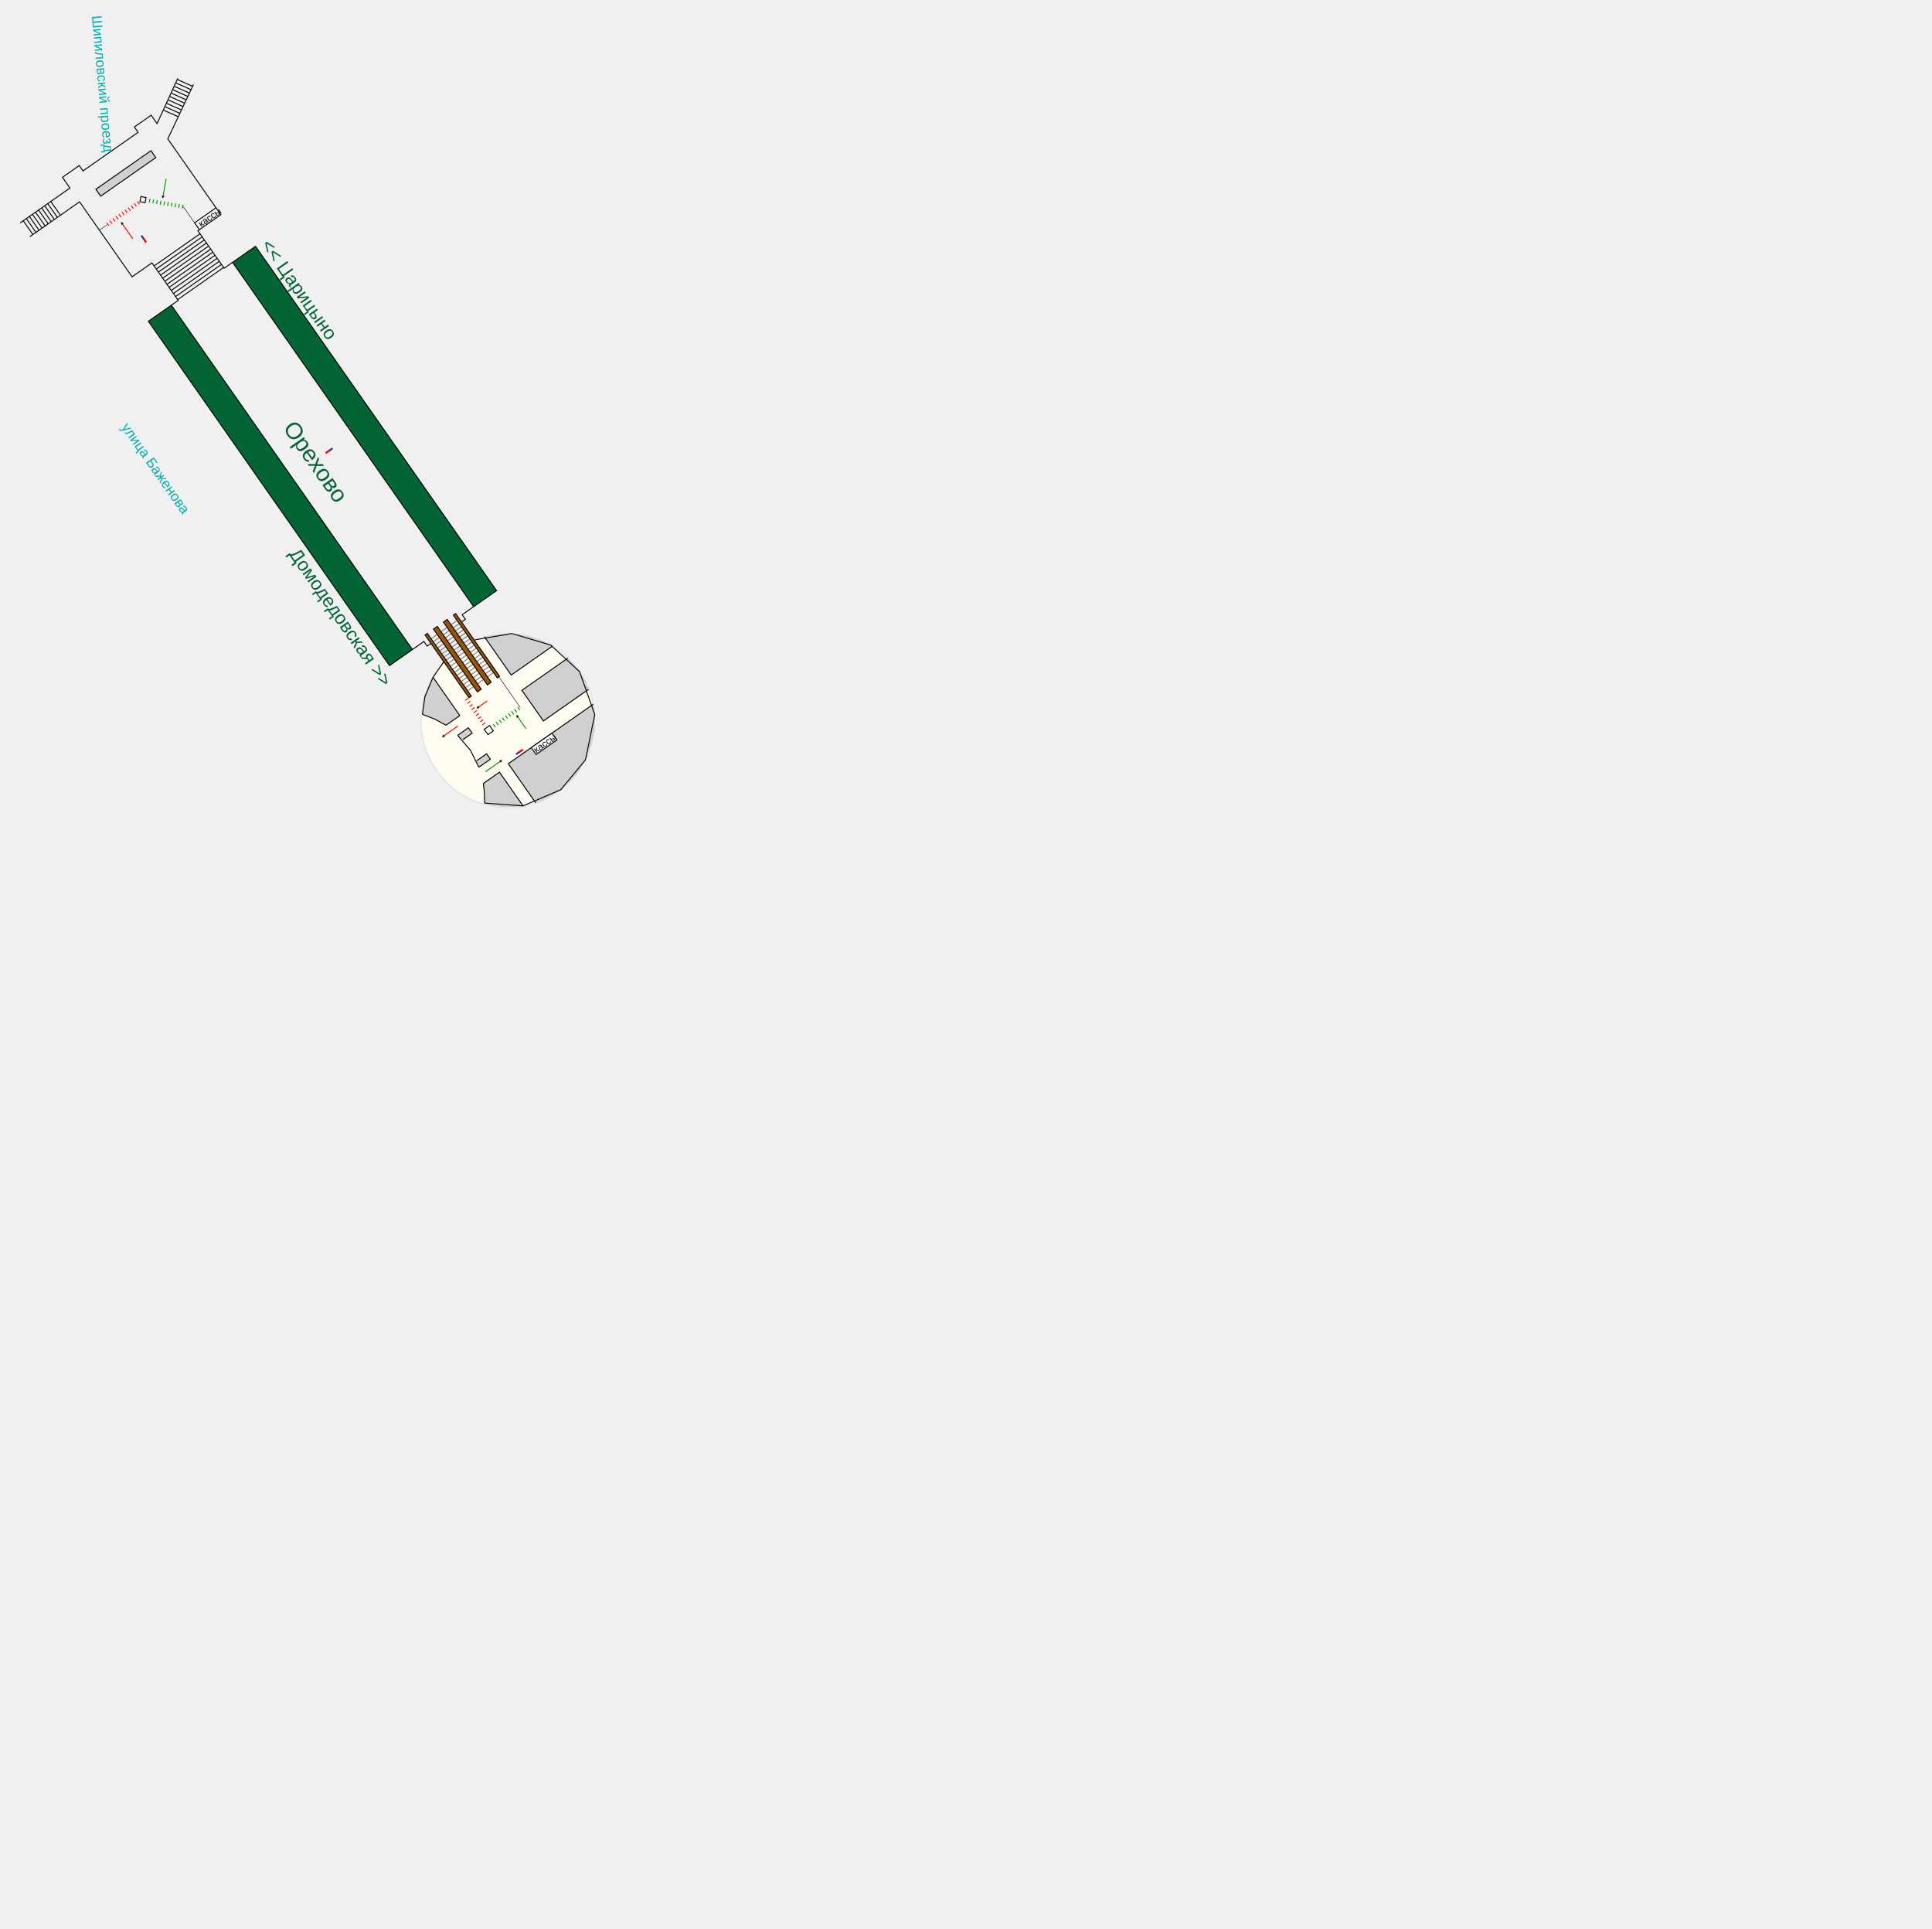
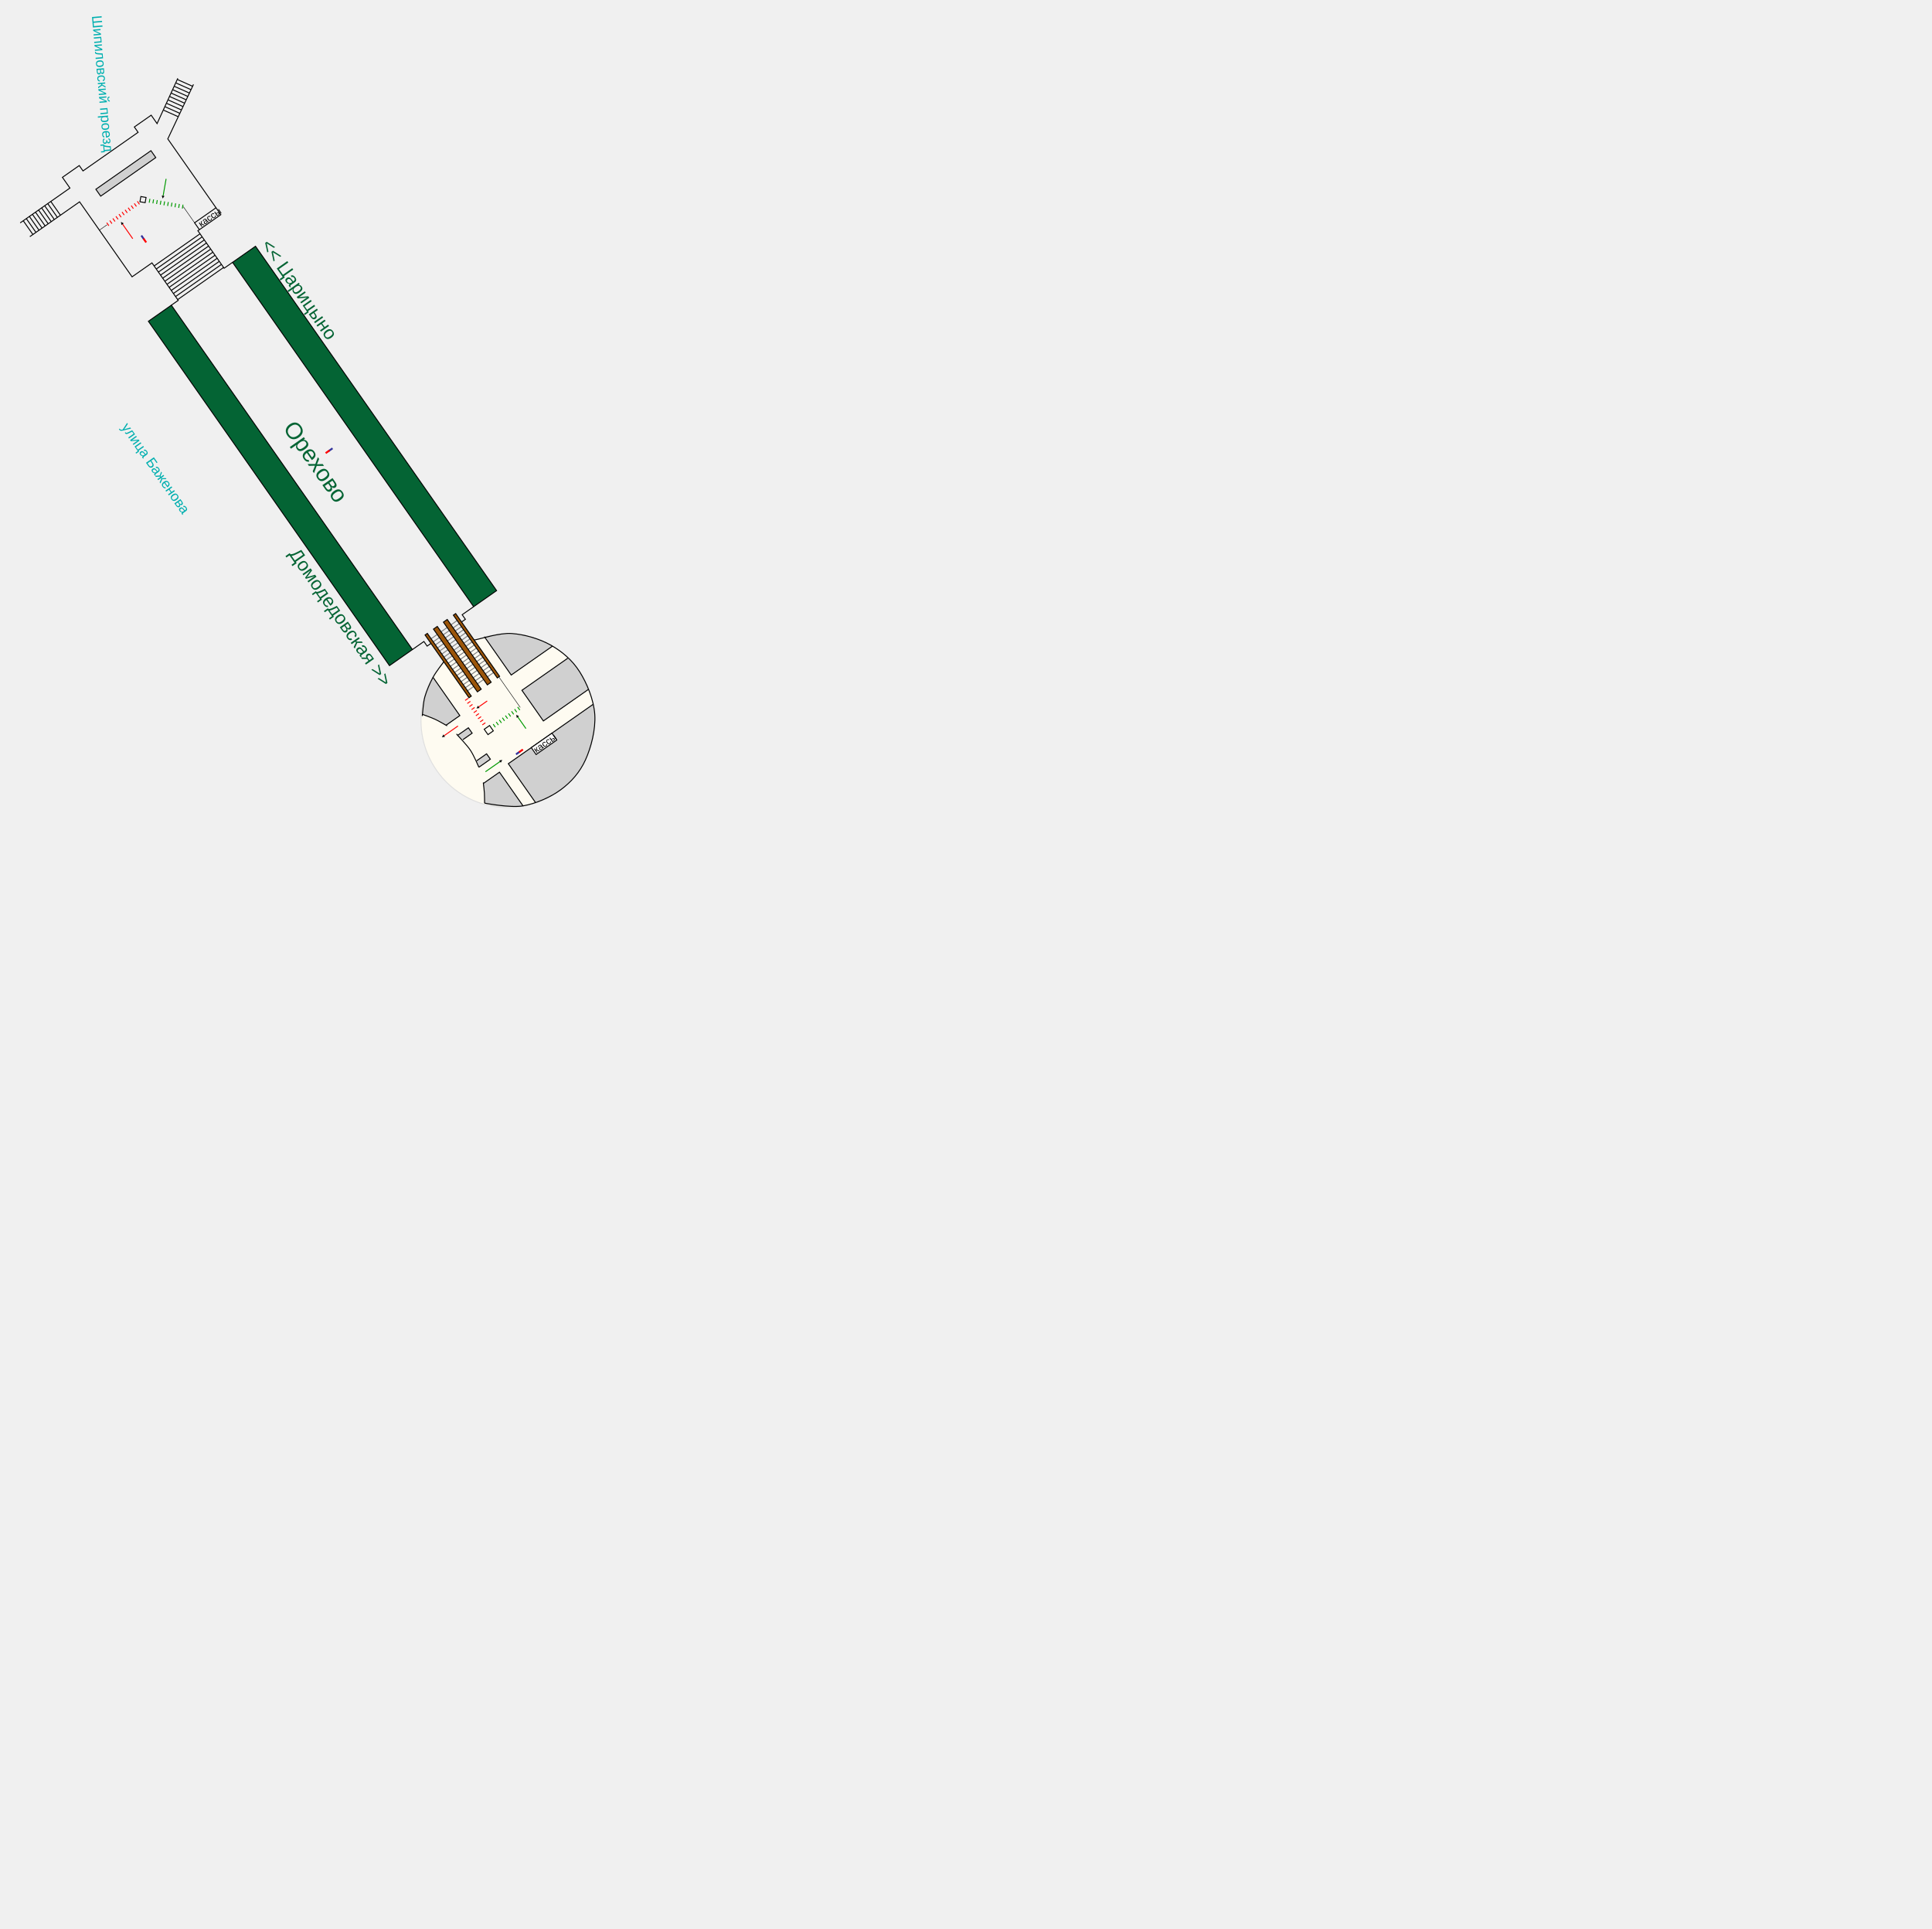
<svg xmlns="http://www.w3.org/2000/svg" baseProfile="full" height="100%" version="1.1" width="100%">
  <defs>
    <marker id="id234" markerHeight="3" markerUnits="strokeWidth" markerWidth="4" orient="auto" refX="0" refY="5" viewBox="0,0,10,10">
      <path d="M 0 0 L 10 5 L 0 10 z" />
    </marker>
  </defs>
  <g transform="scale(0.5) rotate(55.0,325,440)">
    <rect fill="none" height="880" stroke="none" width="650" x="0" y="0" />
    <polygon fill="#046434" points="151,381 601,381 601,411 151,411" stroke="#000000" stroke-width="1" />
    <polygon fill="#046434" points="151,491 601,491 601,521 151,521" stroke="#000000" stroke-width="1" />
    <text fill="#046434" font-family="Arial" font-size="20" stroke="none" x="153" y="376.0">&lt;&lt; Царицыно</text>
    <text fill="#046434" font-family="Arial" font-size="20" stroke="none" x="441" y="541.0">Домодедовская &gt;&gt;</text>
    <text fill="#046434" font-family="Arial" font-size="25" stroke="none" x="327" y="469.0">Орехово</text>
    <polygon fill="#34349C" points="375,442 375,438 376,438 376,442" stroke="#34349C" stroke-width="1" />
    <polygon fill="#FF0000" points="375,446 375,442 376,442 376,446" stroke="#FF0000" stroke-width="1" />
    <polyline fill="none" points="151,411 151,422 102,422 102,392 3,392 -29,336" stroke="#000000" stroke-width="1" />
    <polyline fill="none" points="-44,346 -17,392 -28,392 -28,414 -21,414 -21,486 -28,486 -28,508 -14,508 -14,573" stroke="#000000" stroke-width="1" />
    <polyline fill="none" points="4,573 4,508 102,508 102,482 151,482 151,491" stroke="#000000" stroke-width="1" />
    <line stroke="#000000" stroke-width="1" x1="150" x2="150" y1="482" y2="422" />
    <line stroke="#000000" stroke-width="1" x1="146" x2="146" y1="482" y2="422" />
    <line stroke="#000000" stroke-width="1" x1="142" x2="142" y1="482" y2="422" />
    <line stroke="#000000" stroke-width="1" x1="138" x2="138" y1="482" y2="422" />
    <line stroke="#000000" stroke-width="1" x1="134" x2="134" y1="482" y2="422" />
    <line stroke="#000000" stroke-width="1" x1="130" x2="130" y1="482" y2="422" />
    <line stroke="#000000" stroke-width="1" x1="126" x2="126" y1="482" y2="422" />
    <line stroke="#000000" stroke-width="1" x1="122" x2="122" y1="482" y2="422" />
    <line stroke="#000000" stroke-width="1" x1="118" x2="118" y1="482" y2="422" />
    <line stroke="#000000" stroke-width="1" x1="114" x2="114" y1="482" y2="422" />
    <line stroke="#000000" stroke-width="1" x1="110" x2="110" y1="482" y2="422" />
    <line stroke="#000000" stroke-width="1" x1="106" x2="106" y1="482" y2="422" />
    <line stroke="#000000" stroke-width="1" x1="-43" x2="-28" y1="347" y2="338" />
    <line stroke="#000000" stroke-width="1" x1="-41.004" x2="-26.004" y1="350.466" y2="341.466" />
    <line stroke="#000000" stroke-width="1" x1="-39.008" x2="-24.008" y1="353.933" y2="344.933" />
    <line stroke="#000000" stroke-width="1" x1="-37.012" x2="-22.012" y1="357.399" y2="348.399" />
    <line stroke="#000000" stroke-width="1" x1="-35.017" x2="-20.017" y1="360.866" y2="351.866" />
    <line stroke="#000000" stroke-width="1" x1="-33.021" x2="-18.021" y1="364.332" y2="355.332" />
    <line stroke="#000000" stroke-width="1" x1="-31.025" x2="-16.025" y1="367.799" y2="358.799" />
    <line stroke="#000000" stroke-width="1" x1="-29.029" x2="-14.029" y1="371.265" y2="362.265" />
    <line stroke="#000000" stroke-width="1" x1="-27.033" x2="-12.033" y1="374.732" y2="365.732" />
    <line stroke="#000000" stroke-width="1" x1="-25.037" x2="-10.037" y1="378.198" y2="369.198" />
    <line stroke="#000000" stroke-width="1" x1="-14" x2="4" y1="533" y2="533" />
    <line stroke="#000000" stroke-width="1" x1="-14" x2="4" y1="537" y2="537" />
    <line stroke="#000000" stroke-width="1" x1="-14" x2="4" y1="541" y2="541" />
    <line stroke="#000000" stroke-width="1" x1="-14" x2="4" y1="545" y2="545" />
    <line stroke="#000000" stroke-width="1" x1="-14" x2="4" y1="549" y2="549" />
    <line stroke="#000000" stroke-width="1" x1="-14" x2="4" y1="553" y2="553" />
    <line stroke="#000000" stroke-width="1" x1="-14" x2="4" y1="557" y2="557" />
    <line stroke="#000000" stroke-width="1" x1="-14" x2="4" y1="561" y2="561" />
    <line stroke="#000000" stroke-width="1" x1="-14" x2="4" y1="565" y2="565" />
    <line stroke="#000000" stroke-width="1" x1="-14" x2="4" y1="569" y2="569" />
    <polygon fill="#D0D0D0" points="3,414 12,414 12,486 3,486" stroke="#000000" stroke-width="1" />
    <polyline fill="none" points="93,392 93,420 102,420" stroke="#000000" stroke-width="1" />
    <text fill="#000000" font-family="Arial" font-size="10" stroke="none" transform="rotate(-90.0,91,417)" x="91" y="427.0">кассы</text>
    <polyline fill="none" points="93,420 72,420" stroke="#000000" stroke-width="0.5" />
    <polygon fill="none" points="41,447 45,451 41,455 37,451" stroke="#000000" stroke-width="1" />
    <polyline fill="none" points="41,498 41,508" stroke="#000000" stroke-width="0.5" />
    <line stroke="#009900" stroke-width="1" x1="70" x2="73" y1="419" y2="422" />
    <line stroke="#009900" stroke-width="1" x1="67.172" x2="70.172" y1="421.828" y2="424.828" />
    <line stroke="#009900" stroke-width="1" x1="64.343" x2="67.343" y1="424.657" y2="427.657" />
    <line stroke="#009900" stroke-width="1" x1="61.515" x2="64.515" y1="427.485" y2="430.485" />
    <line stroke="#009900" stroke-width="1" x1="58.686" x2="61.686" y1="430.314" y2="433.314" />
    <line stroke="#009900" stroke-width="1" x1="55.858" x2="58.858" y1="433.142" y2="436.142" />
    <line stroke="#009900" stroke-width="1" x1="53.029" x2="56.029" y1="435.971" y2="438.971" />
    <line stroke="#009900" stroke-width="1" x1="50.201" x2="53.201" y1="438.799" y2="441.799" />
    <line stroke="#009900" stroke-width="1" x1="47.373" x2="50.373" y1="441.627" y2="444.627" />
    <line stroke="#009900" stroke-width="1" x1="44.544" x2="47.544" y1="444.456" y2="447.456" />
    <line stroke="#FF0000" stroke-width="1" x1="39" x2="43" y1="457" y2="457" />
    <line stroke="#FF0000" stroke-width="1" x1="39" x2="43" y1="461" y2="461" />
    <line stroke="#FF0000" stroke-width="1" x1="39" x2="43" y1="465" y2="465" />
    <line stroke="#FF0000" stroke-width="1" x1="39" x2="43" y1="469" y2="469" />
    <line stroke="#FF0000" stroke-width="1" x1="39" x2="43" y1="473" y2="473" />
    <line stroke="#FF0000" stroke-width="1" x1="39" x2="43" y1="477" y2="477" />
    <line stroke="#FF0000" stroke-width="1" x1="39" x2="43" y1="481" y2="481" />
    <line stroke="#FF0000" stroke-width="1" x1="39" x2="43" y1="485" y2="485" />
    <line stroke="#FF0000" stroke-width="1" x1="39" x2="43" y1="489" y2="489" />
    <line stroke="#FF0000" stroke-width="1" x1="39" x2="43" y1="493" y2="493" />
    <line stroke="#FF0000" stroke-width="1" x1="39" x2="43" y1="497" y2="497" />
    <polyline fill="none" marker-end="url(#id234)" points="69,484 50,484" stroke="#FF0000" stroke-width="1" />
    <polyline fill="none" marker-end="url(#id234)" points="37,418 50,431" stroke="#009900" stroke-width="1" />
    <polygon fill="#34349C" points="76,474 72,474 72,475 76,475" stroke="#34349C" stroke-width="1" />
    <polygon fill="#FF0000" points="80,474 76,474 76,475 80,475" stroke="#FF0000" stroke-width="1" />
    <ellipse cx="722" cy="451" fill="#FEFBF1" rx="93.0" ry="93.0" stroke="#DFDFDF" stroke-width="1" />
    <polygon fill="#D0D0D0" points="634,420 684,420 684,366 666,377 653,389 643,403" stroke="#D0D0D0" stroke-width="1" />
    <polygon fill="#D0D0D0" points="704,360 704,420 744,420 744,361 733,359 723,358 714,359" stroke="#D0D0D0" stroke-width="1" />
    <polygon fill="#D0D0D0" points="760,366 760,477 811,477 814,461 815,447 811,424 805,410 795,394 786,384 775,375" stroke="#D0D0D0" stroke-width="1" />
    <polygon fill="#D0D0D0" points="806,490 762,490 762,511 771,515 780,522 787,516 794,508 799,501" stroke="#D0D0D0" stroke-width="1" />
    <polygon fill="#D0D0D0" points="738,503 738,490 745,490 745,505" stroke="#D0D0D0" stroke-width="1" />
    <polygon fill="#D0D0D0" points="704,504 704,490 711,490 711,502" stroke="#D0D0D0" stroke-width="1" />
    <polygon fill="#D0D0D0" points="664,522 676,513 688,508 688,490 638,490 644,500 650,509 657,516" stroke="#D0D0D0" stroke-width="1" />
    <polyline fill="none" points="601,411 601,426 607,426 607,431" stroke="#000000" stroke-width="1" />
    <polyline fill="none" points="601,491 601,476 607,476 607,471" stroke="#000000" stroke-width="1" />
    <polyline fill="none" points="634,420 684,420 684,366" stroke="#000000" stroke-width="1" />
    <polyline fill="none" points="704,360 704,420 744,420 744,361" stroke="#000000" stroke-width="1" />
    <polyline fill="none" points="760,366 760,477 811,477" stroke="#000000" stroke-width="1" />
    <polyline fill="none" points="806,490 762,490 762,511" stroke="#000000" stroke-width="1" />
    <polyline fill="none" points="745,505 745,490 738,490 738,503" stroke="#000000" stroke-width="1" />
    <polyline fill="none" points="711,502 711,490 704,490 704,504" stroke="#000000" stroke-width="1" />
    <polyline fill="none" points="638,490 688,490 688,508" stroke="#000000" stroke-width="1" />
-     <polyline fill="none" points="762,511 771,516 780,522" stroke="#000000" stroke-width="1" />
-     <polyline fill="none" points="704,504 725,502 745,505" stroke="#000000" stroke-width="1" />
-     <polyline fill="none" points="688,508 676,514 664,522" stroke="#000000" stroke-width="1" />
-     <polyline fill="none" points="664,522 650,509 638,490 631,471" stroke="#000000" stroke-width="1" />
-     <polyline fill="none" points="631,430 648,394 682,367 723,358 770,371 804,407 815,447 806,490 780,522" stroke="#000000" stroke-width="1" />
+     <path d="M762,511 C762,511 760.5,510.167 762,511 C763.5,511.833 768.0,514.167 771,516 C774.0,517.833 780,522 780,522 " fill="none" stroke="#000000" stroke-width="1" />
+     <path d="M704,504 C704,504 700.5,504.333 704,504 C707.5,503.667 718.167,501.833 725,502 C731.833,502.167 745,505 745,505 " fill="none" stroke="#000000" stroke-width="1" />
+     <path d="M688,508 C688,508 690.0,507.0 688,508 C686.0,509.0 680.0,511.667 676,514 C672.0,516.333 664,522 664,522 " fill="none" stroke="#000000" stroke-width="1" />
+     <path d="M664,522 C664,522 666.333,524.167 664,522 C661.667,519.833 654.333,514.333 650,509 C645.667,503.667 641.167,496.333 638,490 C634.833,483.667 631,471 631,471 " fill="none" stroke="#000000" stroke-width="1" />
+     <path d="M631,430 C631,430 628.167,436.0 631,430 C633.833,424.0 639.5,404.5 648,394 C656.5,383.5 669.5,373.0 682,367 C694.5,361.0 708.333,357.333 723,358 C737.667,358.667 756.5,362.833 770,371 C783.5,379.167 796.5,394.333 804,407 C811.5,419.667 814.667,433.167 815,447 C815.333,460.833 811.833,477.5 806,490 C800.167,502.5 780,522 780,522 " fill="none" stroke="#000000" stroke-width="1" />
    <line stroke="#7F7F7F" stroke-width="1" x1="671" x2="671" y1="468" y2="434" />
    <line stroke="#7F7F7F" stroke-width="1" x1="667" x2="667" y1="468" y2="434" />
    <line stroke="#7F7F7F" stroke-width="1" x1="663" x2="663" y1="468" y2="434" />
    <line stroke="#7F7F7F" stroke-width="1" x1="659" x2="659" y1="468" y2="434" />
    <line stroke="#7F7F7F" stroke-width="1" x1="655" x2="655" y1="468" y2="434" />
    <line stroke="#7F7F7F" stroke-width="1" x1="651" x2="651" y1="468" y2="434" />
    <line stroke="#7F7F7F" stroke-width="1" x1="647" x2="647" y1="468" y2="434" />
    <line stroke="#7F7F7F" stroke-width="1" x1="643" x2="643" y1="468" y2="434" />
    <line stroke="#7F7F7F" stroke-width="1" x1="639" x2="639" y1="468" y2="434" />
    <line stroke="#7F7F7F" stroke-width="1" x1="635" x2="635" y1="468" y2="434" />
    <line stroke="#7F7F7F" stroke-width="1" x1="631" x2="631" y1="468" y2="434" />
    <line stroke="#7F7F7F" stroke-width="1" x1="627" x2="627" y1="468" y2="434" />
    <line stroke="#7F7F7F" stroke-width="1" x1="623" x2="623" y1="468" y2="434" />
    <line stroke="#7F7F7F" stroke-width="1" x1="619" x2="619" y1="468" y2="434" />
    <line stroke="#7F7F7F" stroke-width="1" x1="615" x2="615" y1="468" y2="434" />
    <line stroke="#7F7F7F" stroke-width="1" x1="611" x2="611" y1="468" y2="434" />
    <line stroke="#7F7F7F" stroke-width="1" x1="607" x2="607" y1="468" y2="434" />
    <line stroke="#7F7F7F" stroke-width="1" x1="603" x2="603" y1="468" y2="434" />
    <polygon fill="#9B5509" points="678,434 596,434 596,431 678,431" stroke="#000000" stroke-width="1" />
    <polygon fill="#9B5509" points="678,442 678,447 596,447 596,442" stroke="#000000" stroke-width="1" />
    <polygon fill="#9B5509" points="678,455 678,460 596,460 596,455" stroke="#000000" stroke-width="1" />
    <polygon fill="#9B5509" points="678,468 596,468 596,471 678,471" stroke="#000000" stroke-width="1" />
    <polygon fill="#FFFFFF" points="760,420 769,420 769,447 760,447" stroke="#000000" stroke-width="1" />
    <text fill="#000000" font-family="Arial" font-size="10" stroke="none" transform="rotate(-90.0,758,446)" x="758" y="456.0">кассы</text>
    <polyline fill="none" points="678,432 718,432" stroke="#000000" stroke-width="0.5" />
    <polygon fill="none" points="722,470 715,470 715,477 722,477" stroke="#000000" stroke-width="1" />
    <line stroke="#009900" stroke-width="1" x1="720" x2="716" y1="434" y2="434" />
    <line stroke="#009900" stroke-width="1" x1="720" x2="716" y1="438" y2="438" />
    <line stroke="#009900" stroke-width="1" x1="720" x2="716" y1="442" y2="442" />
    <line stroke="#009900" stroke-width="1" x1="720" x2="716" y1="446" y2="446" />
    <line stroke="#009900" stroke-width="1" x1="720" x2="716" y1="450" y2="450" />
    <line stroke="#009900" stroke-width="1" x1="720" x2="716" y1="454" y2="454" />
    <line stroke="#009900" stroke-width="1" x1="720" x2="716" y1="458" y2="458" />
    <line stroke="#009900" stroke-width="1" x1="720" x2="716" y1="462" y2="462" />
    <line stroke="#009900" stroke-width="1" x1="720" x2="716" y1="466" y2="466" />
    <line stroke="#FF0000" stroke-width="1" x1="710" x2="710" y1="476" y2="472" />
    <line stroke="#FF0000" stroke-width="1" x1="706" x2="706" y1="476" y2="472" />
    <line stroke="#FF0000" stroke-width="1" x1="702" x2="702" y1="476" y2="472" />
    <line stroke="#FF0000" stroke-width="1" x1="698" x2="698" y1="476" y2="472" />
    <line stroke="#FF0000" stroke-width="1" x1="694" x2="694" y1="476" y2="472" />
    <line stroke="#FF0000" stroke-width="1" x1="690" x2="690" y1="476" y2="472" />
    <line stroke="#FF0000" stroke-width="1" x1="686" x2="686" y1="476" y2="472" />
    <line stroke="#FF0000" stroke-width="1" x1="682" x2="682" y1="476" y2="472" />
    <line stroke="#FF0000" stroke-width="1" x1="678" x2="678" y1="476" y2="472" />
    <polyline fill="none" marker-end="url(#id234)" points="692,457 692,468" stroke="#FF0000" stroke-width="1" />
    <polyline fill="none" marker-end="url(#id234)" points="696,498 696,516" stroke="#FF0000" stroke-width="1" />
    <polyline fill="none" marker-end="url(#id234)" points="740,440 725,440" stroke="#009900" stroke-width="1" />
    <polyline fill="none" marker-end="url(#id234)" points="753,502 753,483" stroke="#009900" stroke-width="1" />
    <polygon fill="#34349C" points="756,460 756,464 757,464 757,460" stroke="#34349C" stroke-width="1" />
    <polygon fill="#FF0000" points="756,456 756,460 757,460 757,456" stroke="#FF0000" stroke-width="1" />
    <text fill="#00AFAF" font-family="Arial" font-size="15" stroke="none" x="227" y="610.0">улица Баженова</text>
    <text fill="#00AFAF" font-family="Arial" font-size="15" stroke="none" transform="rotate(30.0,-144,370)" x="-144" y="385.0">Шипиловский проезд</text>
  </g>
</svg>
